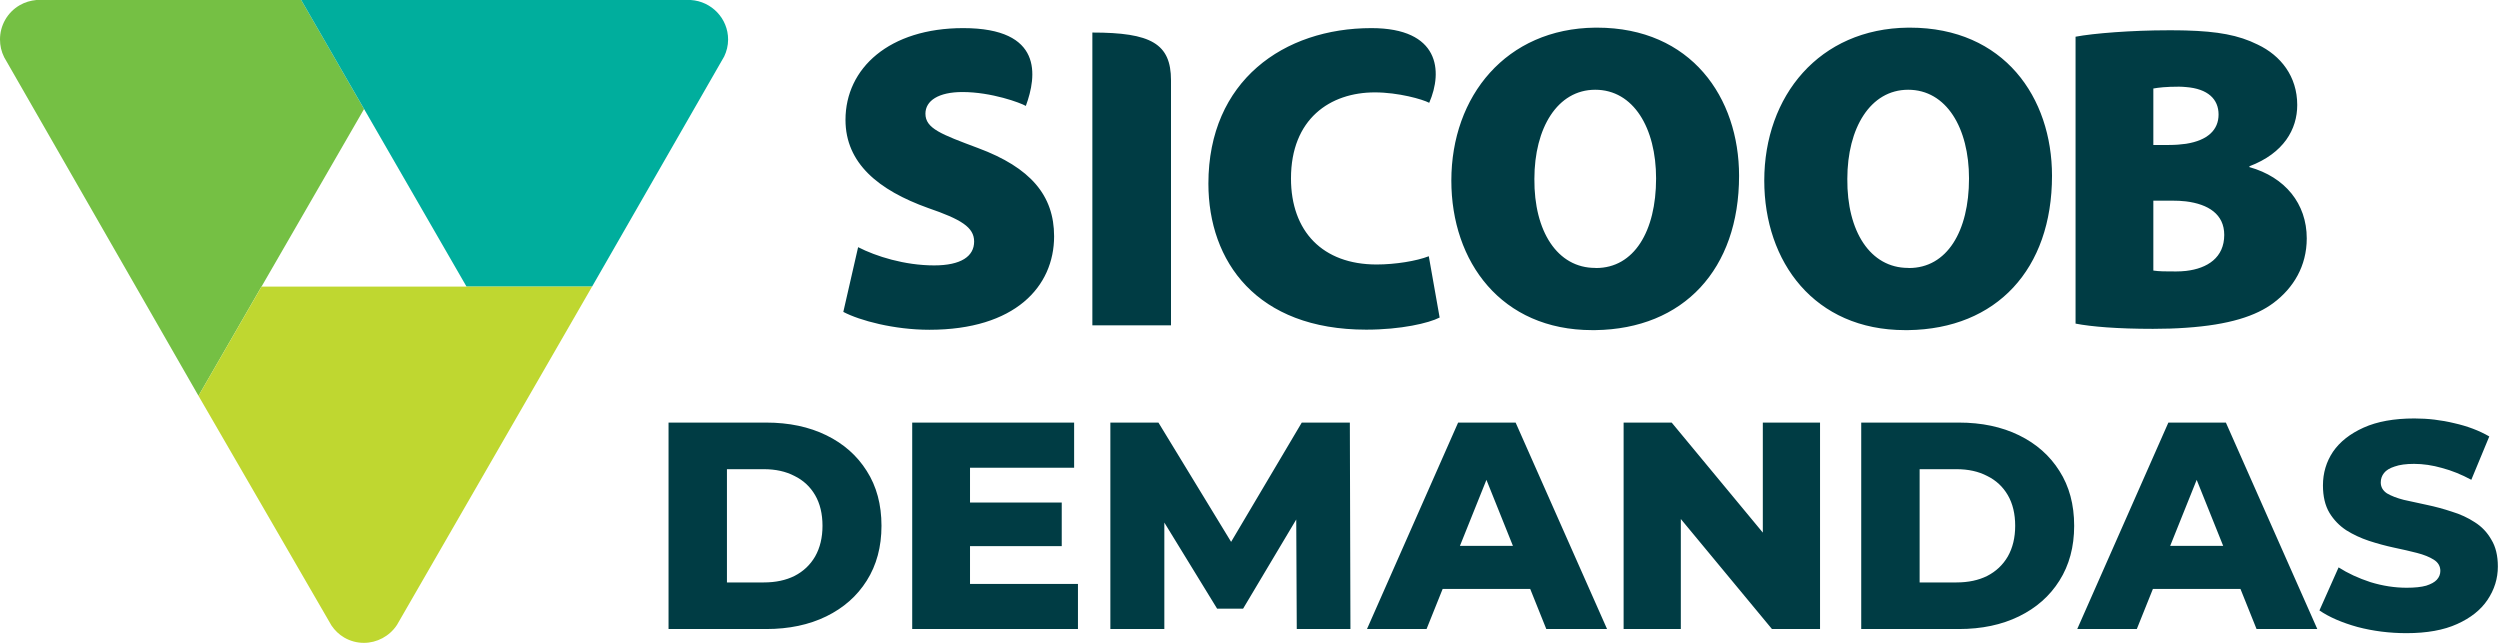
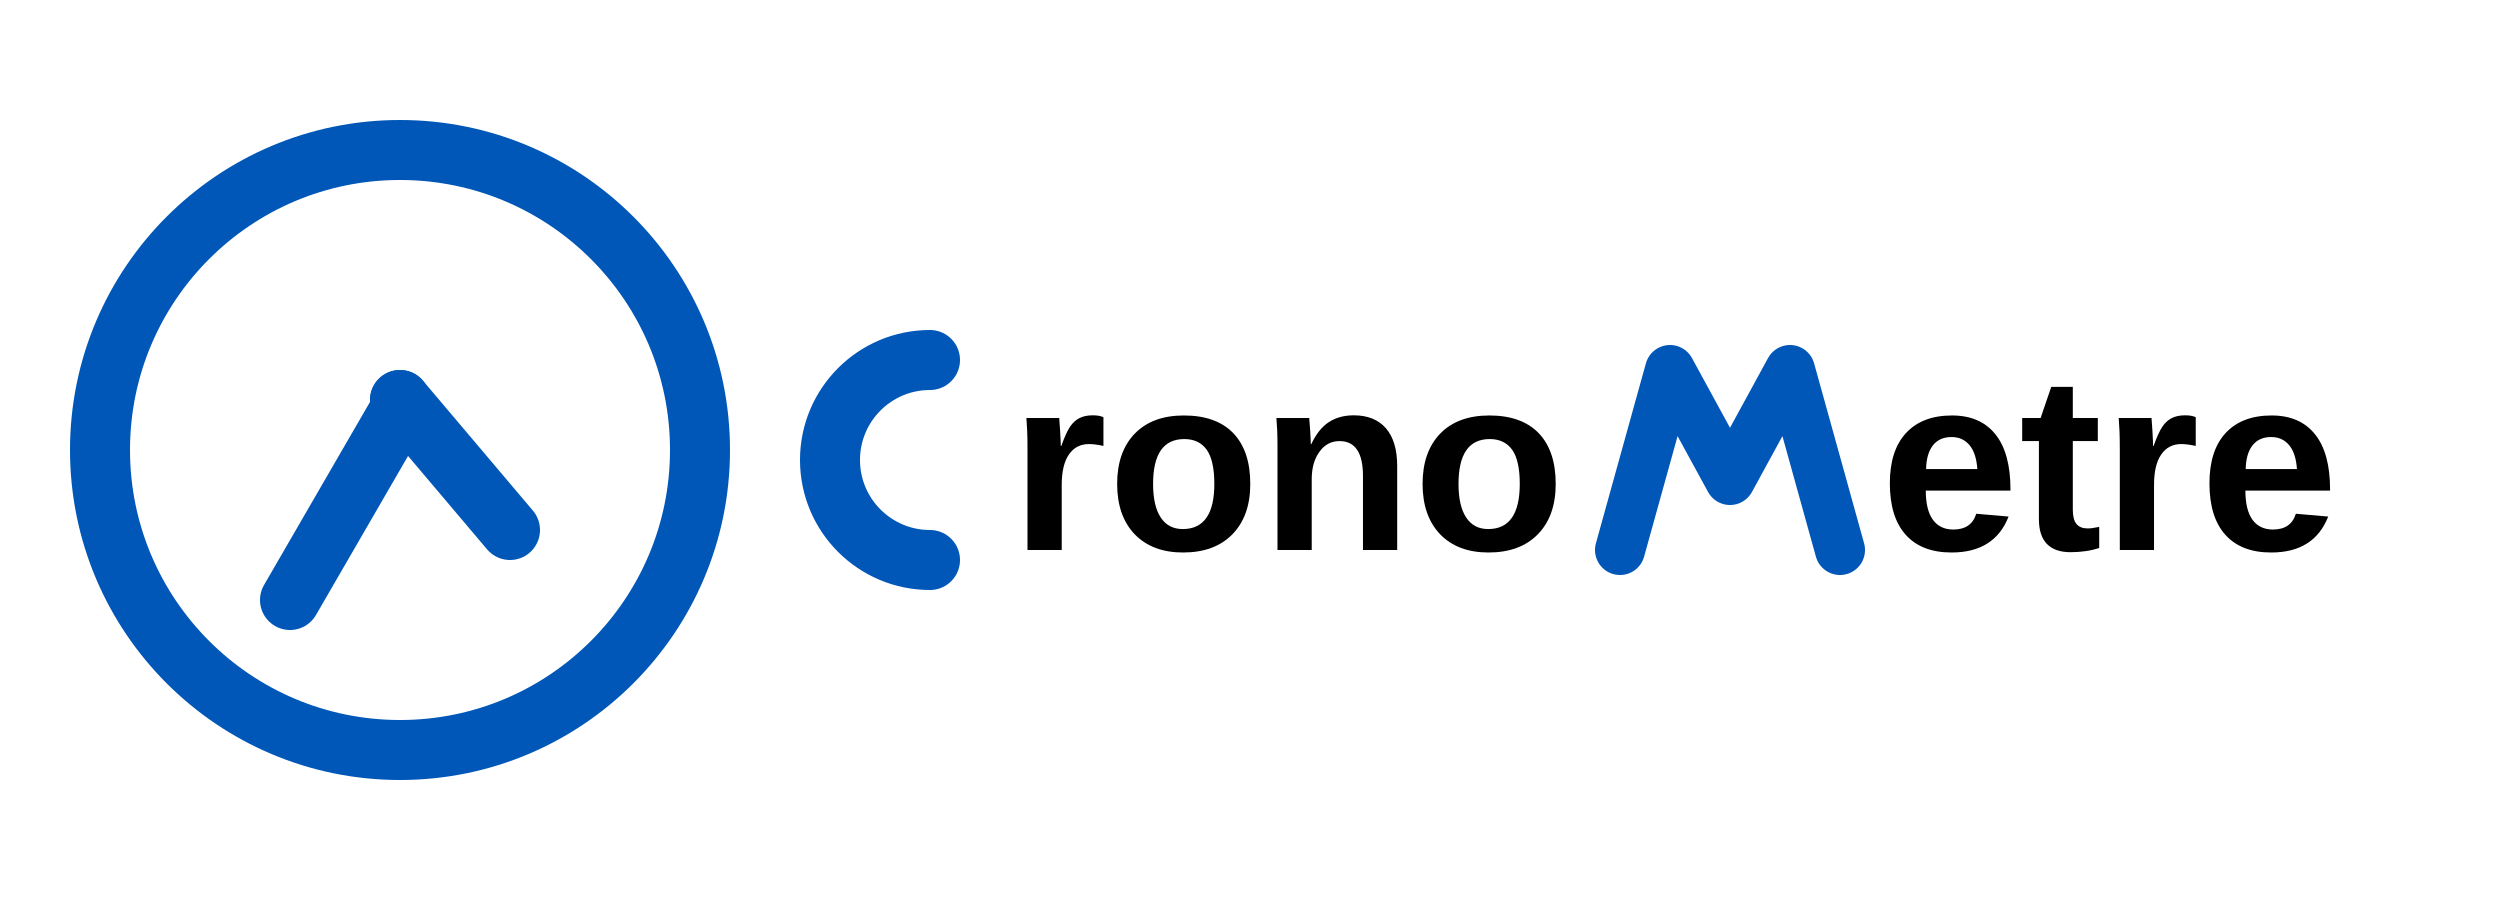
- <svg xmlns="http://www.w3.org/2000/svg" width="1085" height="279" viewBox="0 0 1085 279" fill="none">
-   <path d="M124.263 105.75L158.007 47.311L130.732 -1.52588e-05H15.772C13.325 0.24 10.849 0.923 8.567 2.251C3.064 5.425 -0.018 11.21 8.19344e-05 17.16C8.19344e-05 19.762 0.571 22.355 1.804 24.837L86.149 171.79L113.497 124.368H113.515L124.263 105.75Z" fill="#75C044" />
-   <path d="M130.728 0.004L202.466 124.371H252.911H256.969L314.307 24.49C315.347 22.312 316 19.812 316 17.155C316 8.04 308.832 0.585 299.814 0.004H130.728Z" fill="#00AE9D" />
-   <path d="M252.909 124.371H113.509L86.142 171.783L143.875 271.49C145.293 273.575 147.115 275.365 149.387 276.693C152.074 278.253 155.01 279 157.936 279C163.531 279 169.015 276.186 172.291 271.204L256.967 124.371H252.909Z" fill="#BFD730" />
-   <path d="M693.08 12H692.319C653.728 12.383 629.882 41.66 629.882 78.39C629.882 113.644 651.585 143.272 691.006 143.272H691.2H692.319C730.703 142.763 754.756 116.83 754.756 76.297C754.756 42.376 734.015 12 693.08 12ZM692.709 116.321L692.332 116.277H692.319C675.921 116.277 665.733 100.426 665.922 77.636C665.922 55.562 675.921 38.951 692.319 38.951H692.332C708.95 38.951 718.742 55.562 718.742 77.447C718.742 100.457 709.126 116.321 692.709 116.321ZM828.883 12H828.141C789.538 12.383 765.692 41.66 765.692 78.39C765.692 113.644 787.414 143.272 826.828 143.272H826.991H828.141C866.512 142.763 890.572 116.83 890.572 76.297C890.572 42.376 869.837 12 828.883 12ZM828.512 116.321L828.141 116.277C811.731 116.277 801.536 100.457 801.738 77.636C801.738 55.562 811.731 38.951 828.141 38.951C844.747 38.951 854.552 55.562 854.552 77.447C854.552 100.457 844.948 116.321 828.512 116.321ZM976.239 72.52V72.162C991.16 66.499 996.999 56.109 996.999 45.563C996.999 33.131 989.834 24.08 979.846 19.354C971.493 15.187 962.367 13.609 948.716 13.226C946.277 13.144 943.726 13.144 940.96 13.144C925.335 13.144 908.541 14.445 900.792 15.935V140.444C907.592 141.776 918.899 142.719 934.386 142.719C939.546 142.719 944.323 142.568 948.716 142.247C967.345 140.99 979.174 137.169 986.81 131.38C995.308 124.976 1001.13 115.529 1001.13 103.455C1001.13 88.377 991.725 76.857 976.239 72.52ZM934.549 38.41C936.831 38.008 940.03 37.618 945.687 37.618C946.73 37.618 947.748 37.7 948.716 37.782C958.2 38.517 962.858 43.011 962.858 49.699C962.858 56.304 958.232 60.911 948.716 62.407C946.51 62.721 944.065 62.916 941.356 62.916H934.549V38.41ZM948.716 117.578C947.289 117.735 945.844 117.811 944.386 117.811C940.03 117.811 937.032 117.811 934.549 117.421V87.083H942.676C944.781 87.083 946.793 87.164 948.716 87.397C958.433 88.616 965.321 92.984 965.321 101.953C965.321 111.79 958.037 116.516 948.716 117.578ZM474.086 14.124V141.185H508.214V34.865C508.214 18.92 499.553 14.124 474.086 14.124ZM424.471 64.255C408.425 58.246 401.637 55.751 401.637 49.34C401.637 43.721 407.306 39.944 417.689 39.944C430.316 39.944 442.893 44.62 445.212 45.971C450.014 32.936 452.779 12.201 418.047 12.201C385.999 12.201 366.943 29.555 366.943 52.018C366.943 70.861 381.279 82.557 402.781 90.269C417.105 95.19 422.774 98.616 422.774 104.826C422.774 111.243 417.105 115.184 405.414 115.184C392.605 115.184 380.142 111.243 372.423 107.271L366 135.365C373.171 139.143 388.067 143.121 403.346 143.121C440.511 143.121 457.481 124.423 457.481 102.544C457.474 84.839 447.305 72.752 424.471 64.255ZM597.445 114.788C574.039 114.788 560.287 100.426 560.287 77.447C560.287 51.584 577.257 40.095 596.691 40.095C606.872 40.095 617.4 43.087 620.279 44.62C626.268 30.887 624.823 12.201 595.188 12.201C557.264 12.201 524.443 34.979 524.443 79.685C524.443 113.487 545.366 143.071 592.926 143.071C608.023 143.071 620.096 140.242 624.804 137.81L620.096 111.205C614.804 113.285 605.559 114.788 597.445 114.788Z" fill="#003C44" />
-   <path d="M290.148 273V183.4H332.516C342.414 183.4 351.118 185.235 358.628 188.904C366.137 192.573 371.982 197.736 376.164 204.392C380.43 211.048 382.564 218.984 382.564 228.2C382.564 237.331 380.43 245.267 376.164 252.008C371.982 258.664 366.137 263.827 358.628 267.496C351.118 271.165 342.414 273 332.516 273H290.148ZM315.492 252.776H331.492C336.612 252.776 341.049 251.837 344.804 249.96C348.644 247.997 351.63 245.181 353.764 241.512C355.897 237.757 356.964 233.32 356.964 228.2C356.964 222.995 355.897 218.557 353.764 214.888C351.63 211.219 348.644 208.445 344.804 206.568C341.049 204.605 336.612 203.624 331.492 203.624H315.492V252.776ZM419.194 218.088H460.794V237.032H419.194V218.088ZM420.986 253.416H467.834V273H395.898V183.4H466.17V202.984H420.986V253.416ZM481.898 273V183.4H502.762L539.882 244.328H528.874L564.97 183.4H585.834L586.09 273H562.794L562.538 218.856H566.506L539.498 264.168H528.234L500.458 218.856H505.322V273H481.898ZM593.27 273L632.823 183.4H657.783L697.463 273H671.095L640.119 195.816H650.103L619.127 273H593.27ZM614.903 255.592L621.431 236.904H665.207L671.735 255.592H614.903ZM704.648 273V183.4H725.512L774.92 243.048H765.064V183.4H789.896V273H769.032L719.624 213.352H729.479V273H704.648ZM807.773 273V183.4H850.141C860.039 183.4 868.743 185.235 876.253 188.904C883.762 192.573 889.607 197.736 893.789 204.392C898.055 211.048 900.189 218.984 900.189 228.2C900.189 237.331 898.055 245.267 893.789 252.008C889.607 258.664 883.762 263.827 876.253 267.496C868.743 271.165 860.039 273 850.141 273H807.773ZM833.117 252.776H849.117C854.237 252.776 858.674 251.837 862.429 249.96C866.269 247.997 869.255 245.181 871.389 241.512C873.522 237.757 874.589 233.32 874.589 228.2C874.589 222.995 873.522 218.557 871.389 214.888C869.255 211.219 866.269 208.445 862.429 206.568C858.674 204.605 854.237 203.624 849.117 203.624H833.117V252.776ZM901.52 273L941.073 183.4H966.033L1005.71 273H979.345L948.369 195.816H958.353L927.377 273H901.52ZM923.153 255.592L929.681 236.904H973.457L979.985 255.592H923.153ZM1044.39 274.792C1037.05 274.792 1029.96 273.896 1023.14 272.104C1016.4 270.227 1010.89 267.837 1006.63 264.936L1014.95 246.248C1018.96 248.808 1023.56 250.941 1028.77 252.648C1034.06 254.269 1039.31 255.08 1044.51 255.08C1048.01 255.08 1050.83 254.781 1052.96 254.184C1055.09 253.501 1056.63 252.648 1057.57 251.624C1058.59 250.515 1059.11 249.235 1059.11 247.784C1059.11 245.736 1058.17 244.115 1056.29 242.92C1054.41 241.725 1051.98 240.744 1048.99 239.976C1046.01 239.208 1042.68 238.44 1039.01 237.672C1035.43 236.904 1031.8 235.923 1028.13 234.728C1024.55 233.533 1021.26 231.997 1018.27 230.12C1015.29 228.157 1012.85 225.64 1010.98 222.568C1009.1 219.411 1008.16 215.443 1008.16 210.664C1008.16 205.288 1009.61 200.424 1012.51 196.072C1015.5 191.72 1019.94 188.221 1025.83 185.576C1031.71 182.931 1039.05 181.608 1047.84 181.608C1053.73 181.608 1059.49 182.291 1065.12 183.656C1070.84 184.936 1075.92 186.856 1080.35 189.416L1072.55 208.232C1068.28 205.928 1064.05 204.221 1059.87 203.112C1055.69 201.917 1051.64 201.32 1047.71 201.32C1044.21 201.32 1041.4 201.704 1039.27 202.472C1037.13 203.155 1035.6 204.093 1034.66 205.288C1033.72 206.483 1033.25 207.848 1033.25 209.384C1033.25 211.347 1034.15 212.925 1035.94 214.12C1037.81 215.229 1040.25 216.168 1043.23 216.936C1046.31 217.619 1049.63 218.344 1053.22 219.112C1056.89 219.88 1060.51 220.861 1064.1 222.056C1067.77 223.165 1071.09 224.701 1074.08 226.664C1077.07 228.541 1079.46 231.059 1081.25 234.216C1083.13 237.288 1084.07 241.171 1084.07 245.864C1084.07 251.069 1082.57 255.891 1079.59 260.328C1076.68 264.68 1072.29 268.179 1066.4 270.824C1060.6 273.469 1053.26 274.792 1044.39 274.792Z" fill="#003C44" />
+ <svg xmlns="http://www.w3.org/2000/svg" width="250" height="90" viewBox="0 0 250 90" fill="none">
+   <g id="icon">
+     <circle cx="40" cy="45" r="30" stroke="#0057B7" stroke-width="6" fill="none" />
+     <circle cx="40" cy="40" r="3" fill="#0057B7" />
+     <line x1="40" y1="40" x2="51" y2="53" stroke="#0057B7" stroke-width="6" stroke-linecap="round" />
+     <line x1="40" y1="41" x2="29" y2="60" stroke="#0057B7" stroke-width="6" stroke-linecap="round" />
+   </g>
+   <path d="M93 36 A 10 10 0 1 0 93 56" stroke="#0057B7" stroke-width="6" fill="none" stroke-linecap="round" />
+   <text x="101" y="55" font-family="Montserrat, Arial, sans-serif" font-weight="700" font-size="25" fill="#000">
+     rono
+   </text>
+   <path d="M162 55 L167 37 L173 48 L179 37 L184 55" stroke="#0057B7" stroke-width="5" stroke-linecap="round" stroke-linejoin="round" fill="none" />
+   <text x="188" y="55" font-family="Montserrat, Arial, sans-serif" font-weight="700" font-size="25" fill="#000">
+     etre
+   </text>
</svg>
